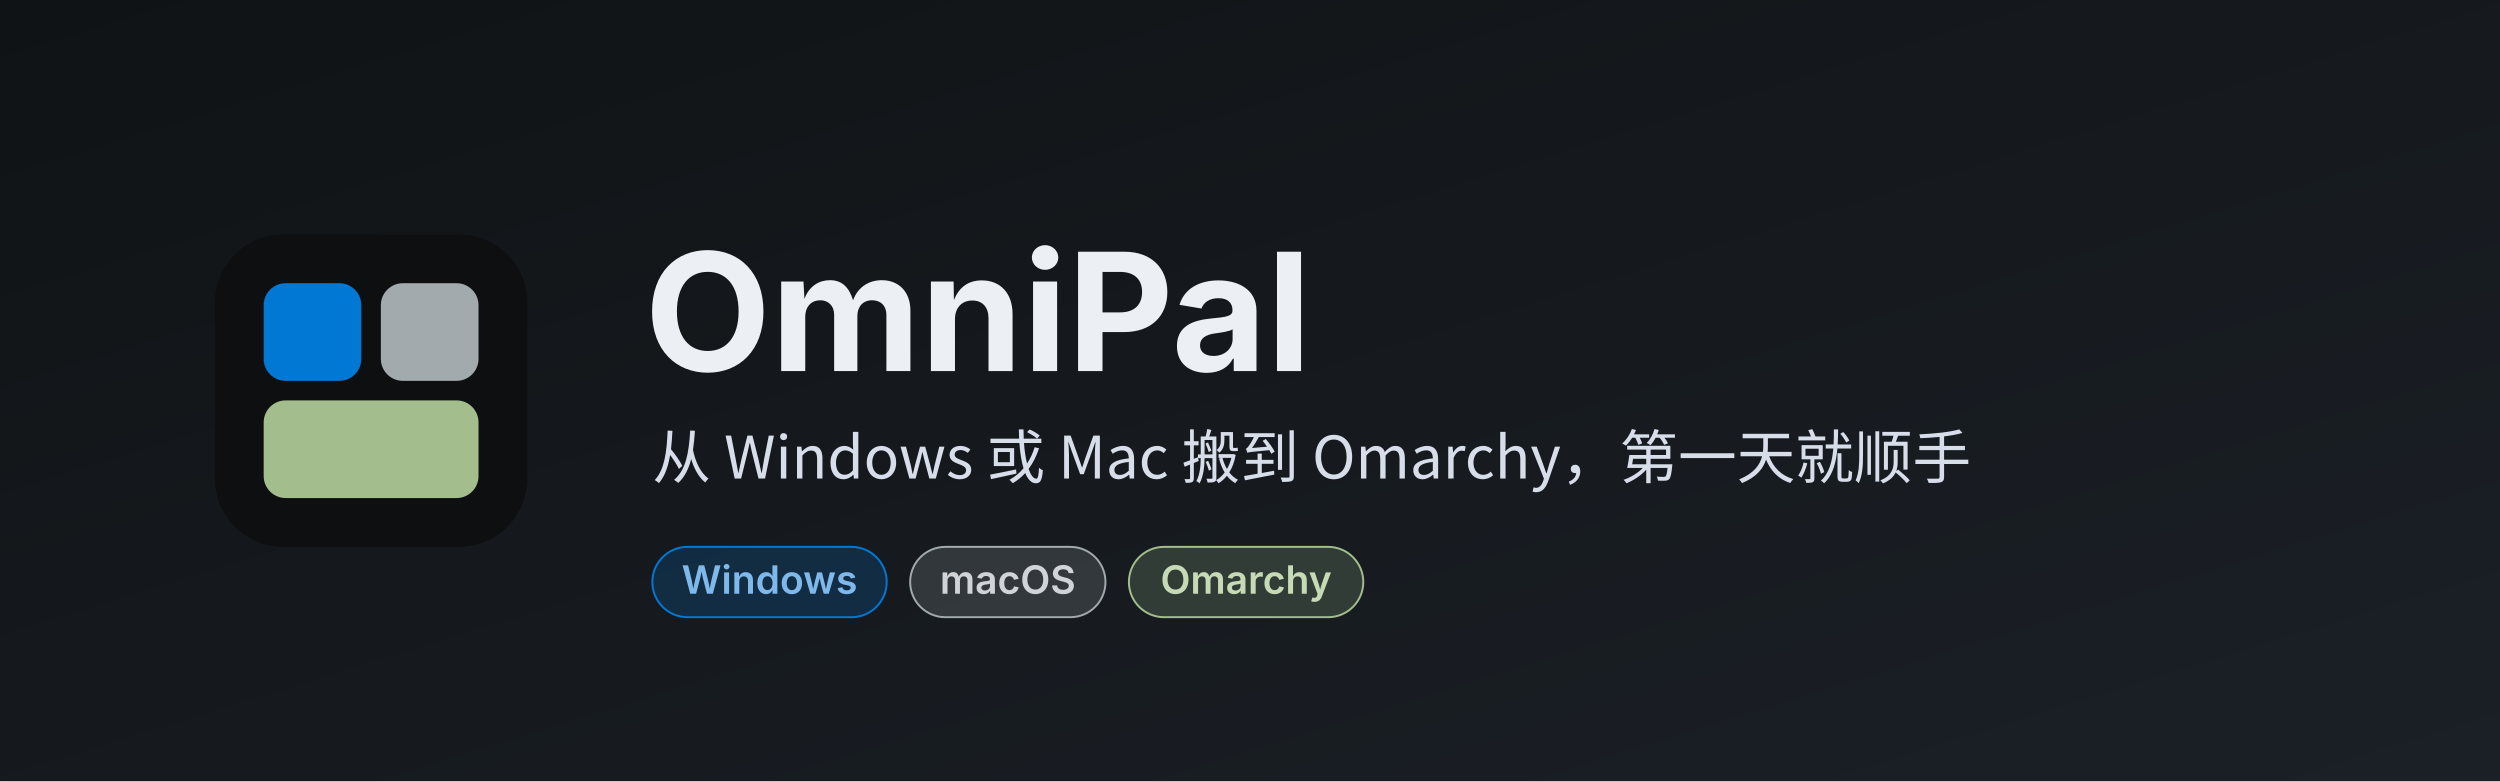
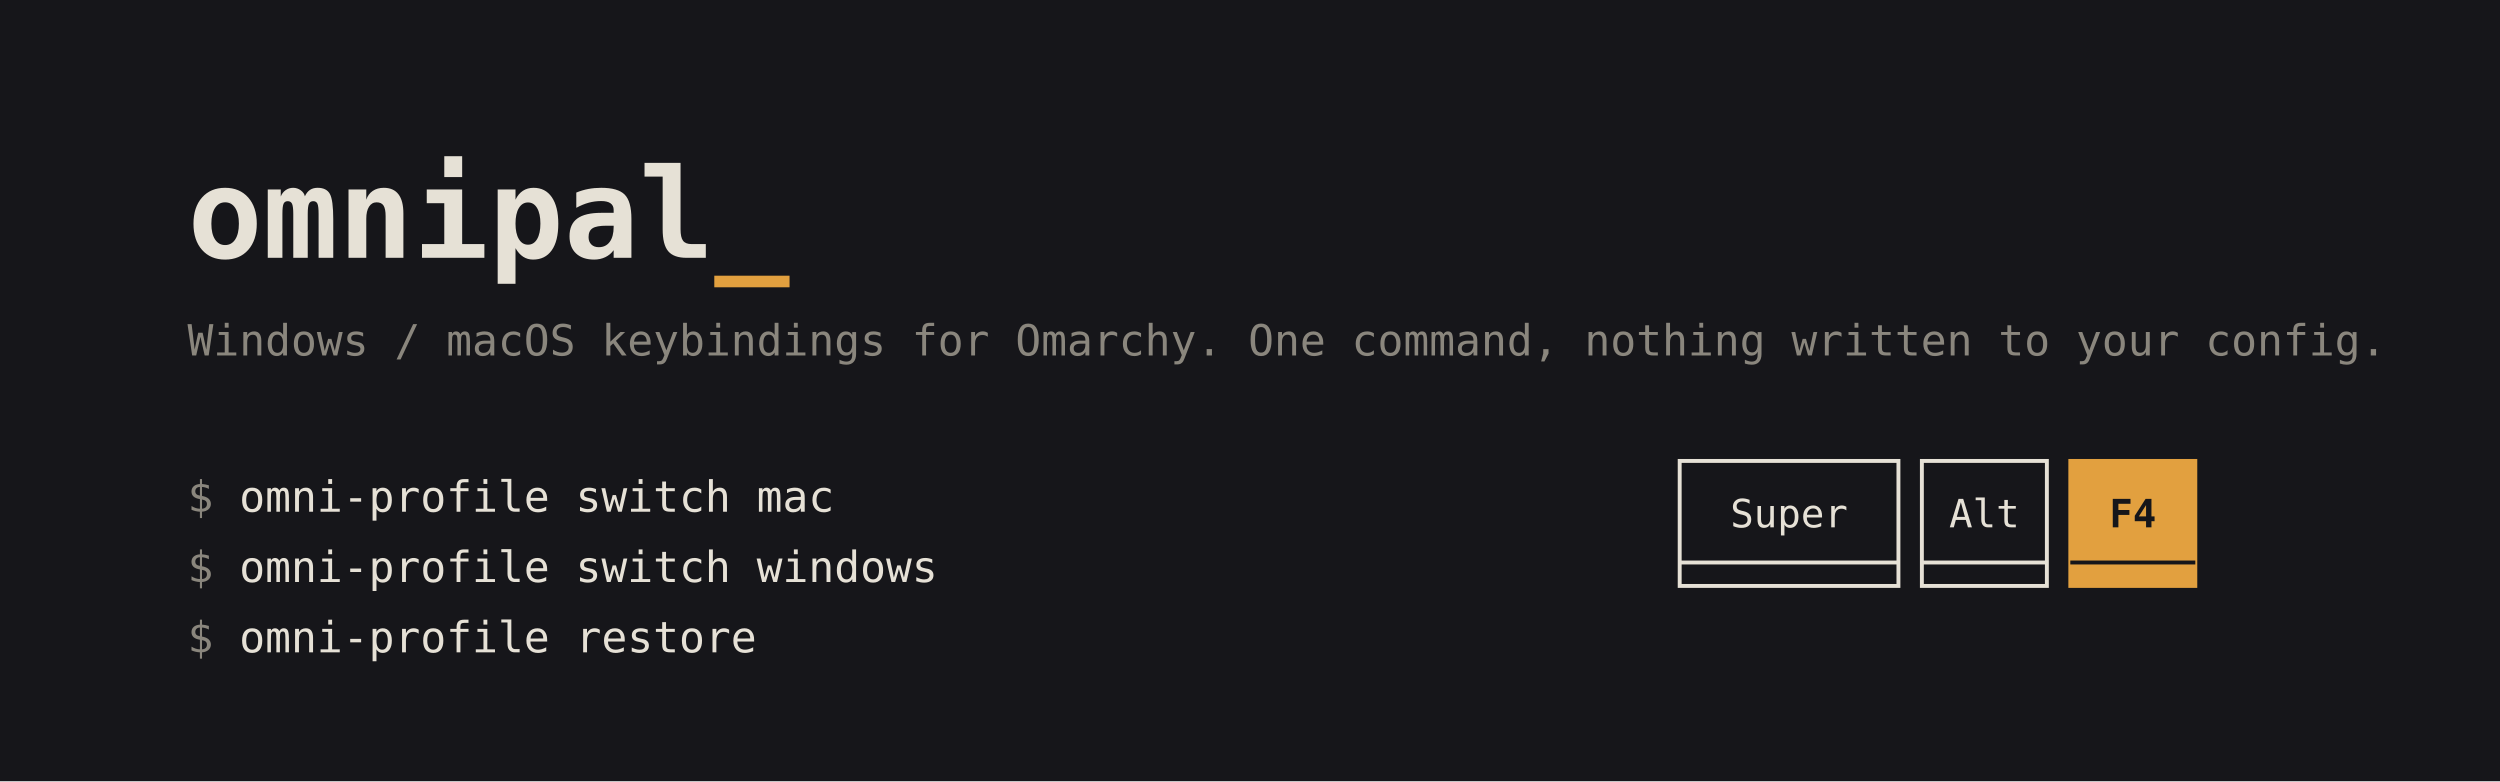
<svg xmlns="http://www.w3.org/2000/svg" viewBox="0 0 1280 400" width="1280" height="400">
-   <defs>
-     <linearGradient id="g" x1="0" y1="0" x2="1" y2="1">
-       <stop offset="0" stop-color="#101315" />
-       <stop offset="1" stop-color="#1b2027" />
-     </linearGradient>
-   </defs>
-   <rect width="1280" height="400" fill="url(#g)" />
-   <g transform="translate(110,120) scale(1.25)">
-     <rect x="0" y="0" width="128" height="128" rx="28" fill="#0d0f11" />
-     <rect x="20" y="20" width="40" height="40" rx="9" fill="#0078d4" />
-     <rect x="68" y="20" width="40" height="40" rx="9" fill="#a2aaad" />
-     <rect x="20" y="68" width="88" height="40" rx="9" fill="#a3be8c" />
+   <rect width="1280" height="400" fill="#16161a" />
+   <g font-family="JetBrains Mono,DejaVu Sans Mono,monospace">
+     <text x="96" y="132" font-size="64" font-weight="700" fill="#e6e1d6">omnipal<tspan fill="#e2a03f">_</tspan>
+     </text>
+     <text x="96" y="182" font-size="22" fill="#8a867d">Windows / macOS keybindings for Omarchy. One command, nothing written to your config.</text>
+     <text x="96" y="262" font-size="22" fill="#8a867d">$ <tspan fill="#e6e1d6">omni-profile switch mac</tspan>
+     </text>
+     <text x="96" y="298" font-size="22" fill="#8a867d">$ <tspan fill="#e6e1d6">omni-profile switch windows</tspan>
+     </text>
+     <text x="96" y="334" font-size="22" fill="#8a867d">$ <tspan fill="#e6e1d6">omni-profile restore</tspan>
+     </text>
  </g>
-   <text x="330" y="190" font-family="Inter,Helvetica,Arial,sans-serif" font-size="84" font-weight="700" fill="#eceff4">OmniPal</text>
-   <text x="334" y="245" font-family="Noto Sans CJK SC,sans-serif" font-size="30" fill="#d8dee9">从 Windows 或 Mac 搬到 Omarchy，第一天就顺手</text>
-   <g font-family="Inter,Helvetica,Arial,sans-serif" font-size="20" font-weight="600">
-     <rect x="334" y="280" width="120" height="36" rx="18" fill="#0078d4" fill-opacity=".2" stroke="#0078d4" />
-     <text x="394" y="304" text-anchor="middle" fill="#7fb8ea">Windows</text>
-     <rect x="466" y="280" width="100" height="36" rx="18" fill="#a2aaad" fill-opacity=".2" stroke="#a2aaad" />
-     <text x="516" y="304" text-anchor="middle" fill="#d0d4d6">macOS</text>
-     <rect x="578" y="280" width="120" height="36" rx="18" fill="#a3be8c" fill-opacity=".2" stroke="#a3be8c" />
-     <text x="638" y="304" text-anchor="middle" fill="#c6dbb5">Omarchy</text>
+   <g font-family="JetBrains Mono,DejaVu Sans Mono,monospace" font-size="20" fill="#e6e1d6" text-anchor="middle">
+     <g transform="translate(860,236)">
+       <rect width="112" height="64" fill="none" stroke="#e6e1d6" stroke-width="2" />
+       <path d="M0 52H112" stroke="#e6e1d6" stroke-width="2" />
+       <text x="56" y="34">Super</text>
+     </g>
+     <g transform="translate(984,236)">
+       <rect width="64" height="64" fill="none" stroke="#e6e1d6" stroke-width="2" />
+       <path d="M0 52H64" stroke="#e6e1d6" stroke-width="2" />
+       <text x="32" y="34">Alt</text>
+     </g>
+     <g transform="translate(1060,236)">
+       <rect width="64" height="64" fill="#e2a03f" stroke="#e2a03f" stroke-width="2" />
+       <path d="M0 52H64" stroke="#16161a" stroke-width="2" />
+       <text x="32" y="34" fill="#16161a" font-weight="700">F4</text>
+     </g>
  </g>
</svg>
